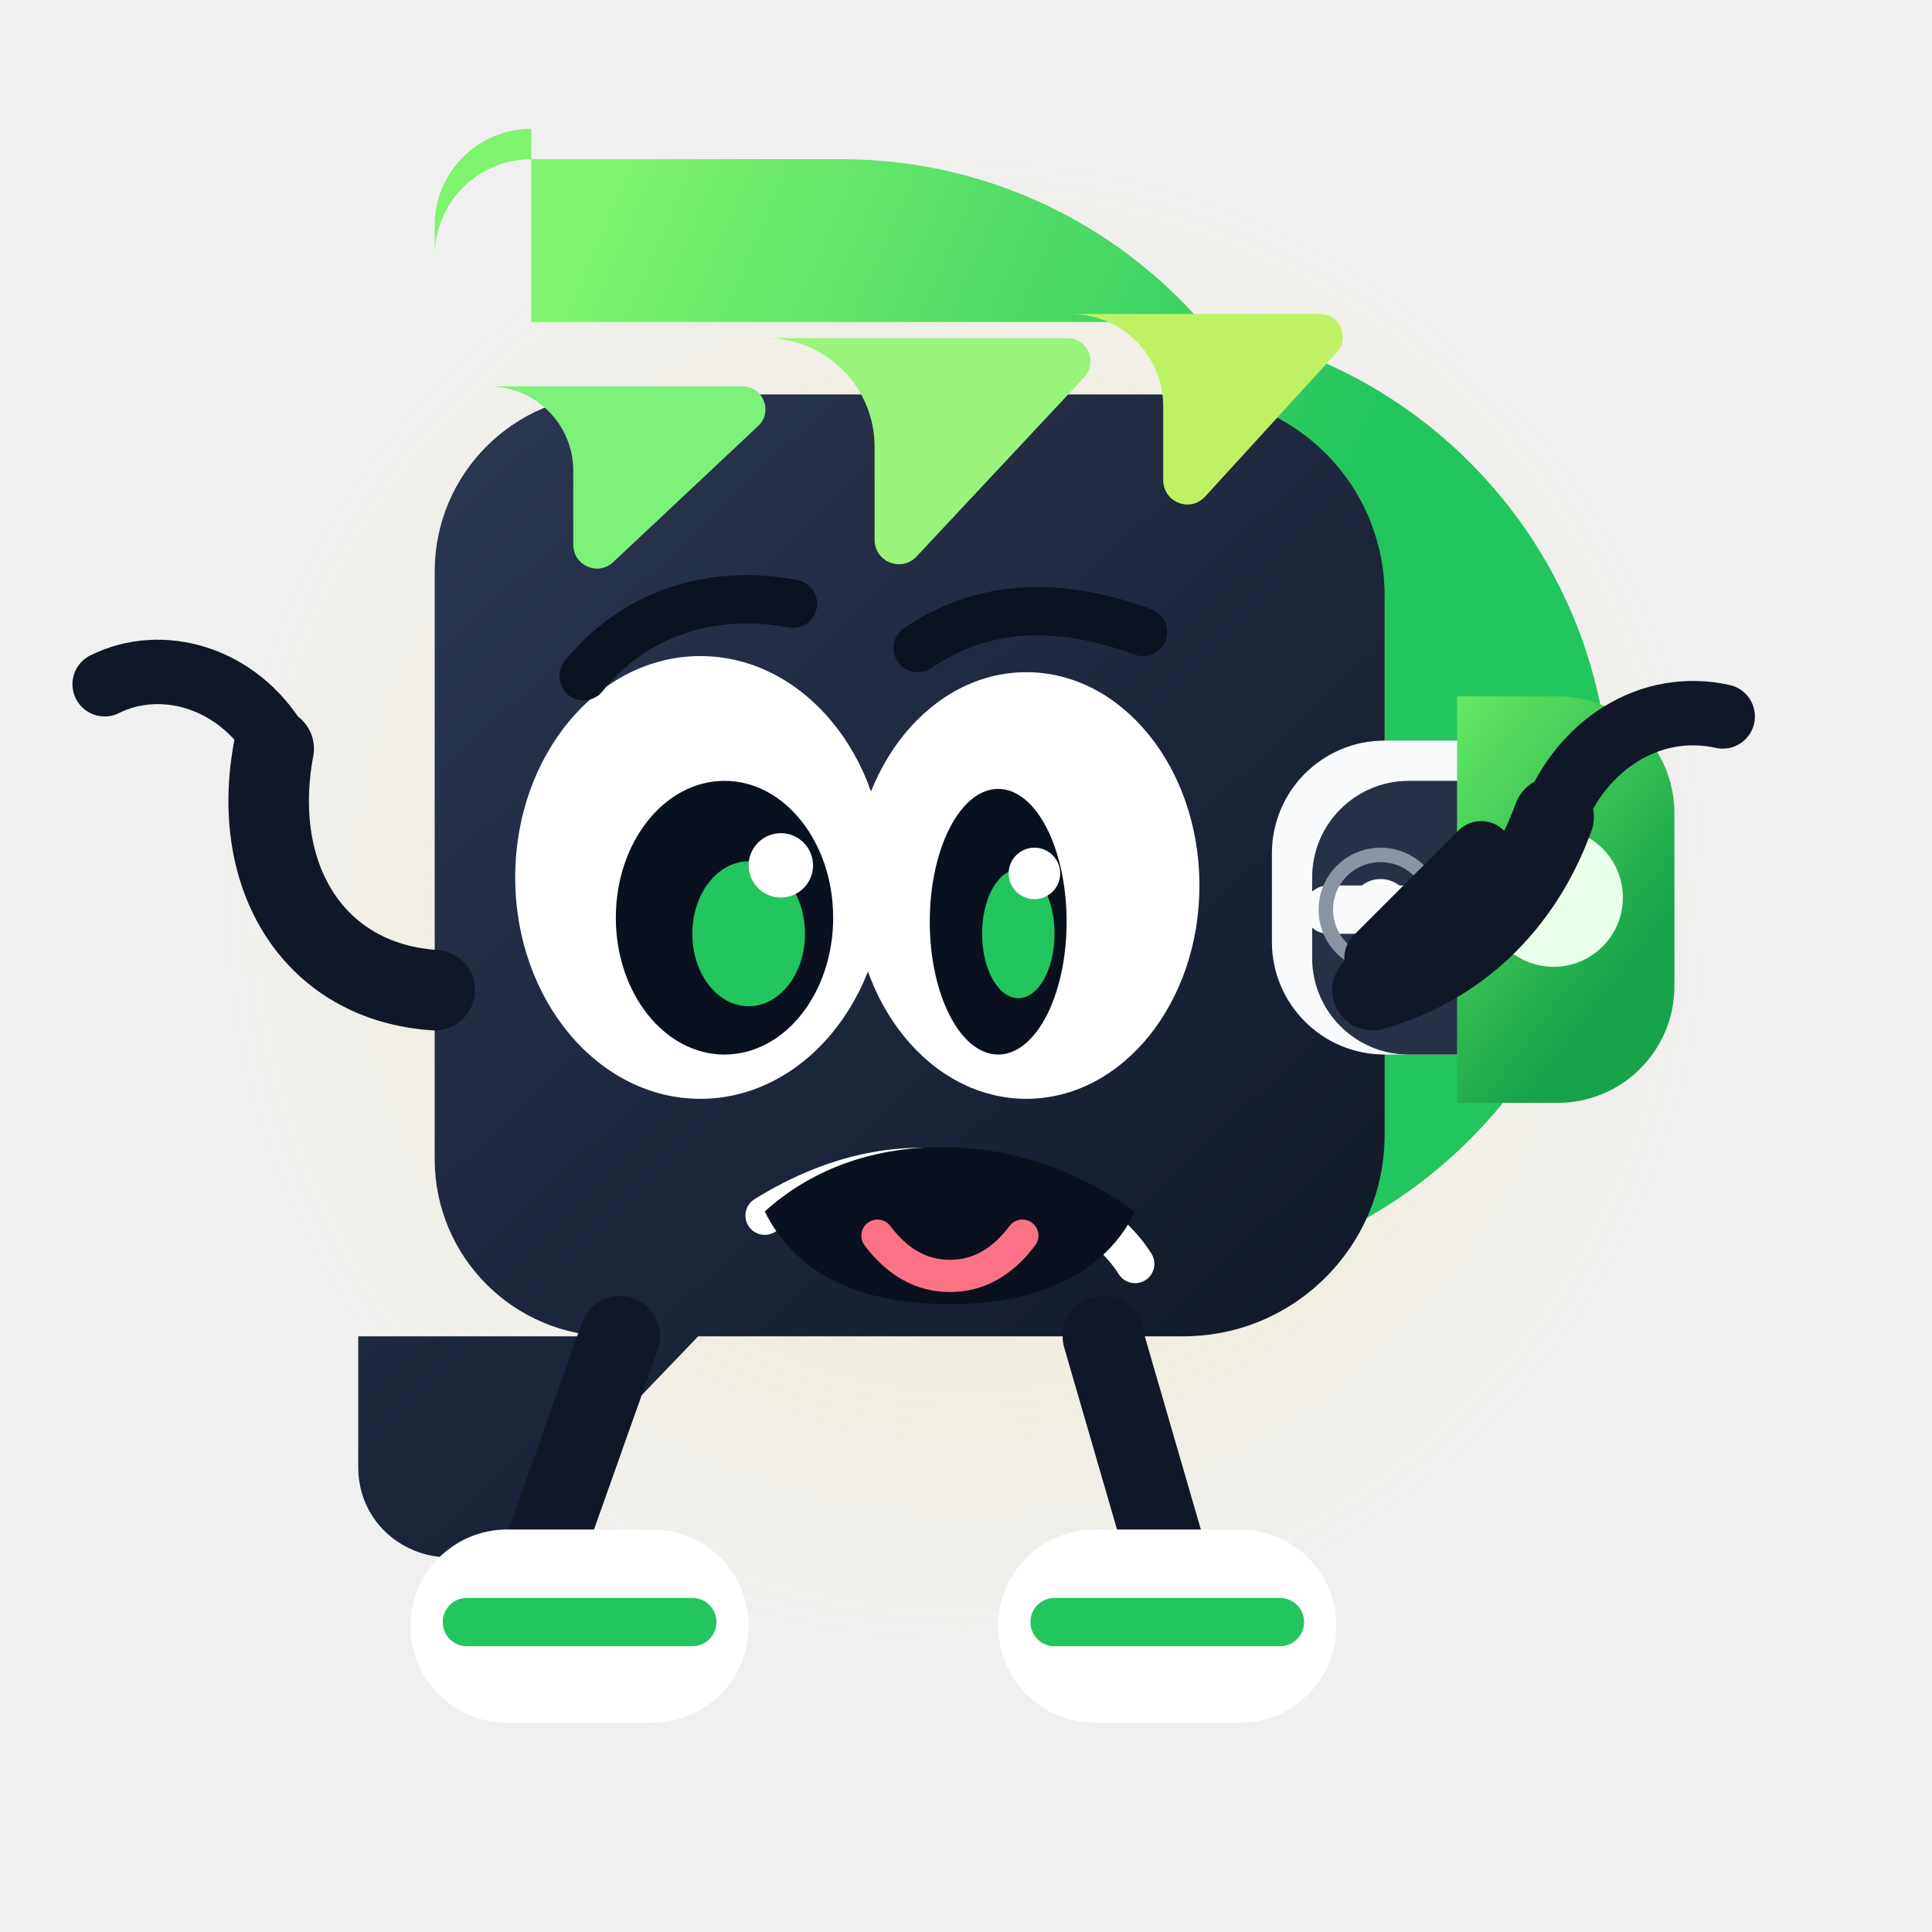
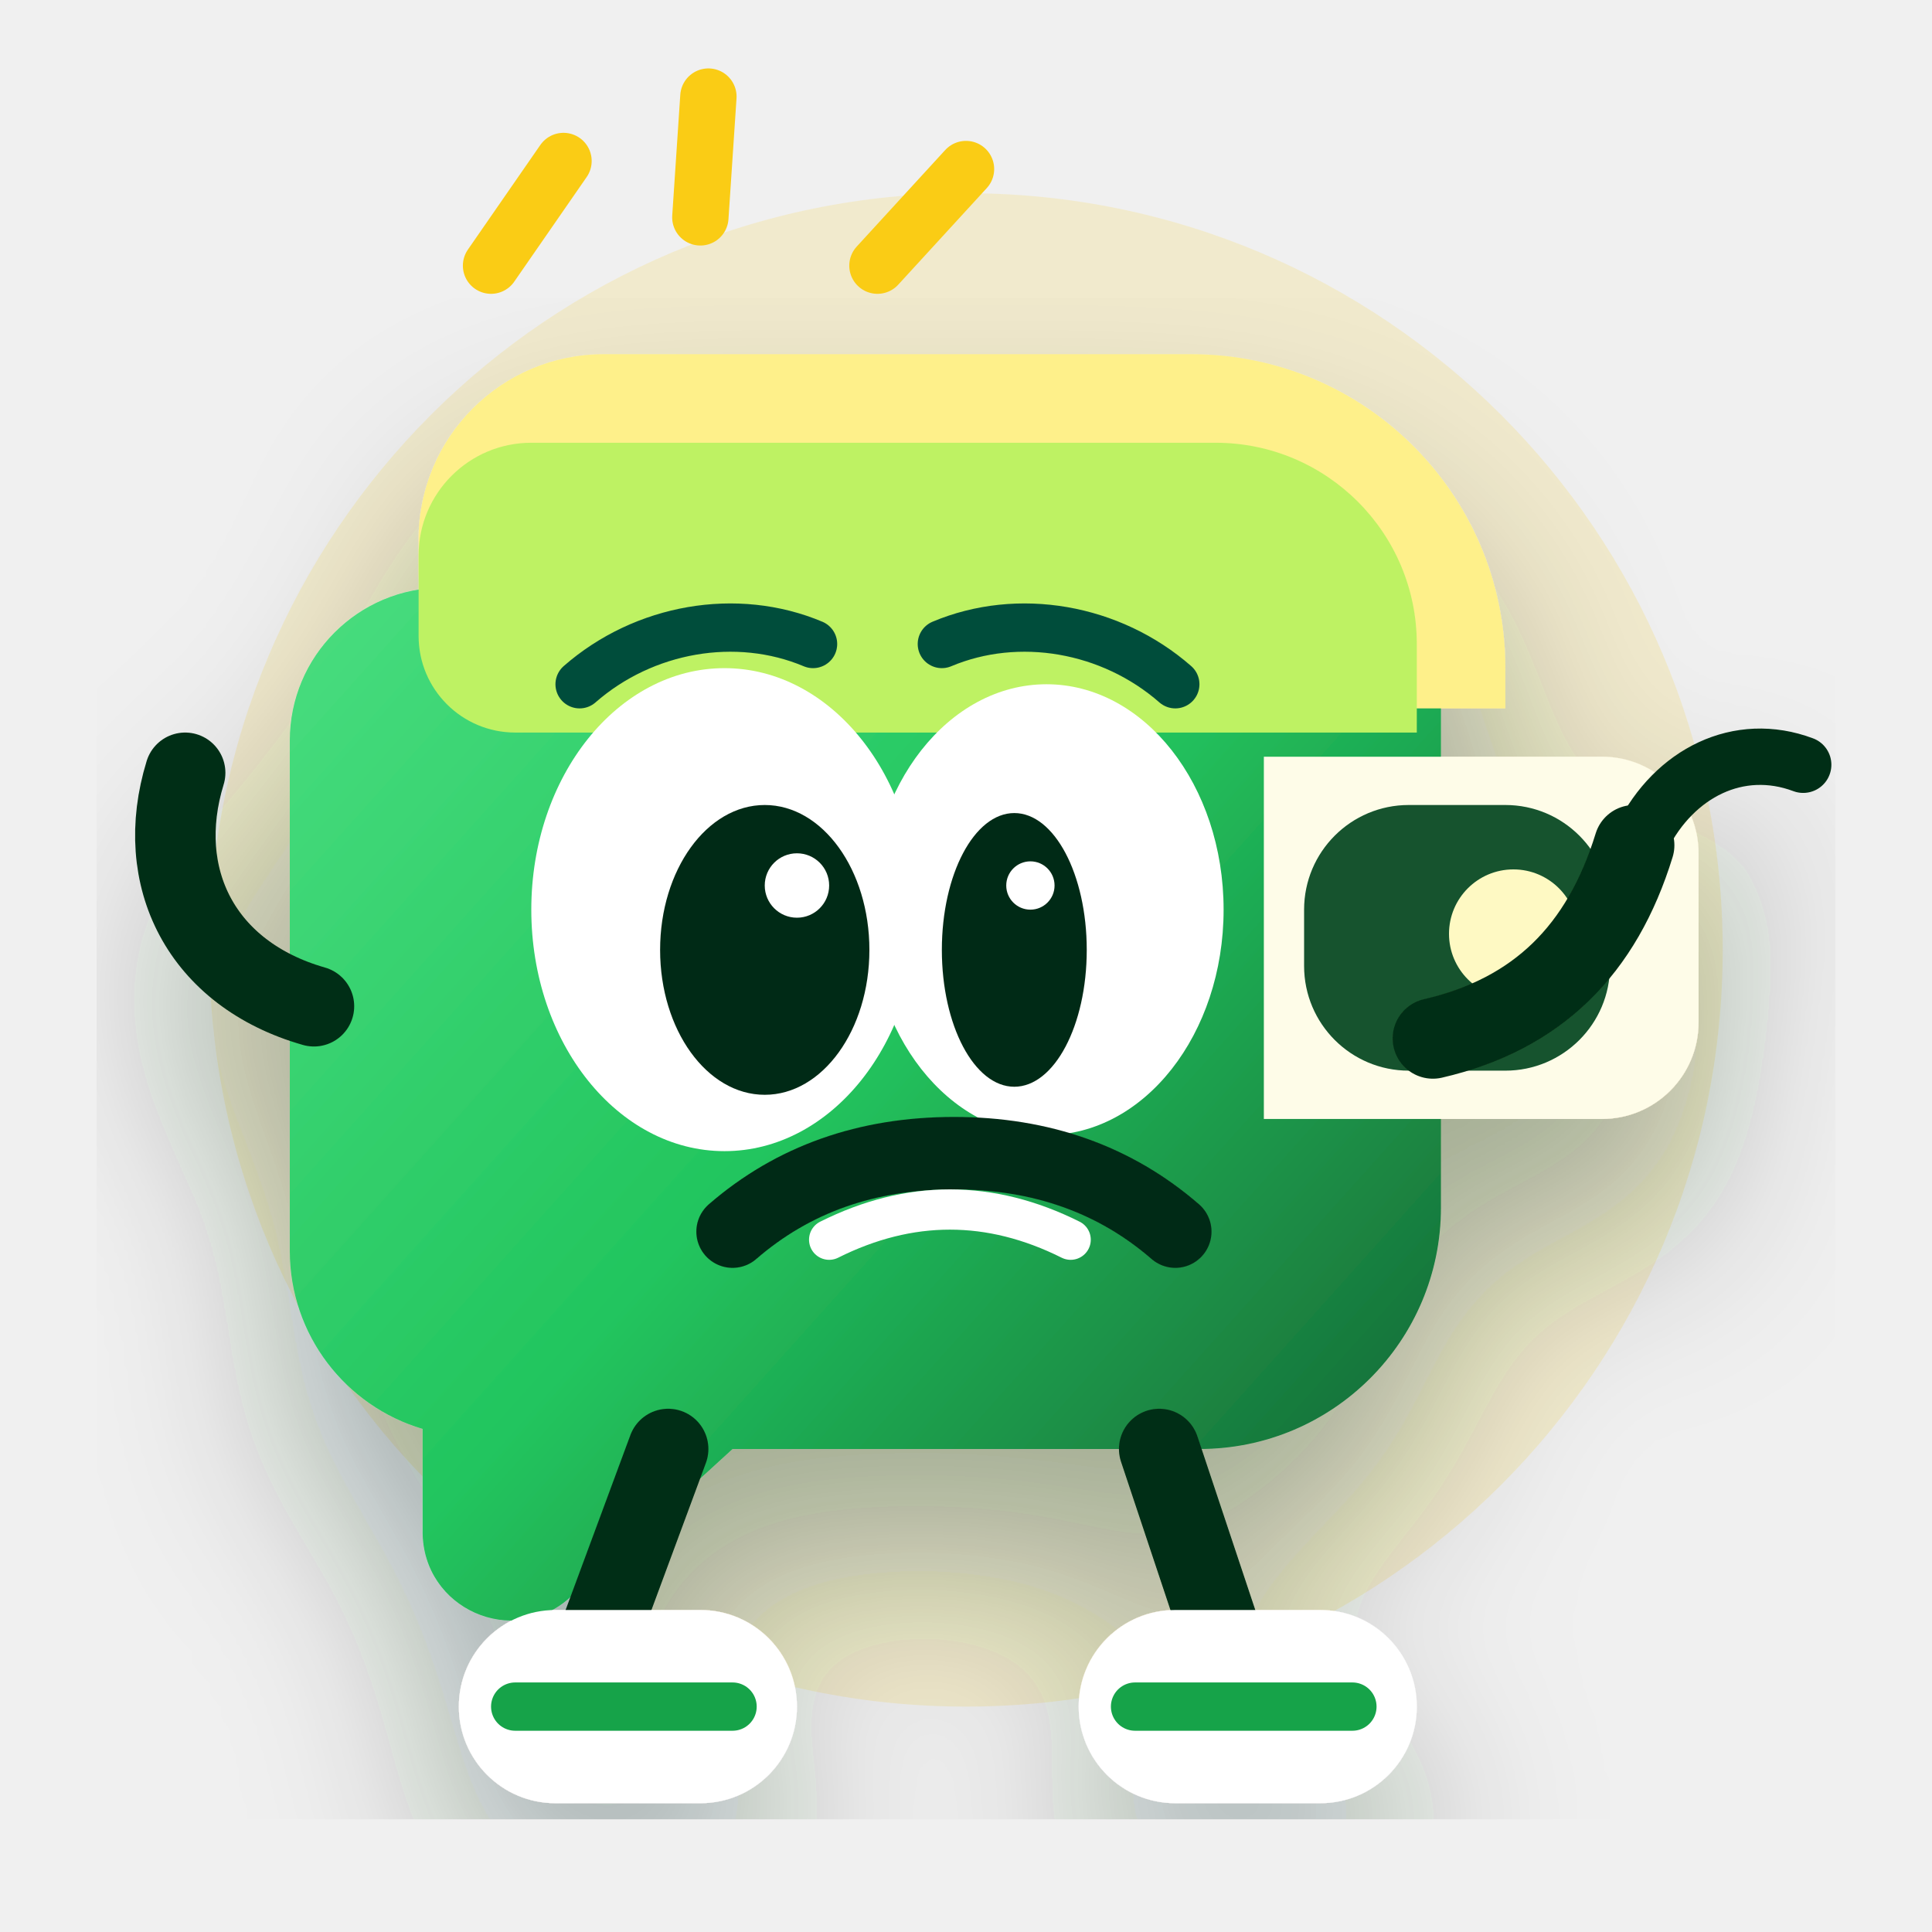
<svg xmlns="http://www.w3.org/2000/svg" width="240" height="240" viewBox="0 0 240 240" fill="none">
  <defs>
-     <linearGradient id="alertBody" x1="55" y1="62" x2="166" y2="180" gradientUnits="userSpaceOnUse">
-       <stop stop-color="#2A3550" />
-       <stop offset="1" stop-color="#0F1726" />
+     <linearGradient id="bodyAlert" x1="48" y1="58" x2="184" y2="180" gradientUnits="userSpaceOnUse">
+       <stop stop-color="#4ADE80" />
+       <stop offset=".5" stop-color="#22C55E" />
+       <stop offset="1" stop-color="#166534" />
    </linearGradient>
-     <linearGradient id="alertFlap" x1="70" y1="34" x2="162" y2="74" gradientUnits="userSpaceOnUse">
-       <stop stop-color="#7FF46E" />
-       <stop offset="1" stop-color="#22C55E" />
-     </linearGradient>
-     <linearGradient id="alertTab" x1="162" y1="92" x2="201" y2="122" gradientUnits="userSpaceOnUse">
-       <stop stop-color="#7CFF6B" />
-       <stop offset="1" stop-color="#16A34A" />
-     </linearGradient>
-     <radialGradient id="alertGlow" cx="0" cy="0" r="1" gradientUnits="userSpaceOnUse" gradientTransform="translate(120 112) rotate(90) scale(96)">
-       <stop stop-color="#FACC15" stop-opacity=".18" />
-       <stop offset="1" stop-color="#FACC15" stop-opacity="0" />
-     </radialGradient>
-     <filter id="alertShadow" x="18" y="26" width="204" height="198" filterUnits="userSpaceOnUse" color-interpolation-filters="sRGB">
-       <feFlood flood-opacity="0" result="BackgroundImageFix" />
-       <feColorMatrix in="SourceAlpha" type="matrix" values="0 0 0 0 0 0 0 0 0 0 0 0 0 0 0 0 0 0 127 0" result="hardAlpha" />
-       <feOffset dy="14" />
-       <feGaussianBlur stdDeviation="12" />
-       <feColorMatrix type="matrix" values="0 0 0 0 0.02 0 0 0 0 0.051 0 0 0 0 0.133 0 0 0 0.34 0" />
-       <feBlend in2="BackgroundImageFix" result="effect1_dropShadow_1_1" />
-       <feBlend in="SourceGraphic" in2="effect1_dropShadow_1_1" result="shape" />
+     <filter id="shadowAlert" x="12" y="22" width="216" height="204" filterUnits="userSpaceOnUse" color-interpolation-filters="sRGB">
+       <feDropShadow dx="0" dy="15" stdDeviation="12" flood-color="#052E16" flood-opacity=".32" />
    </filter>
+     <style>
+       .blink{transform-origin:center;animation:blinkAlert 3.6s infinite}
+       @keyframes blinkAlert{0%,88%,100%{transform:scaleY(1)}92%{transform:scaleY(.1)}}
+     </style>
  </defs>
-   <circle cx="120" cy="112" r="92" fill="url(#alertGlow)" />
-   <path d="M66 40H140.5C173.361 40 200 66.639 200 99.5C200 132.361 173.361 159 140.5 159H126.455C122.855 159 121.026 154.638 123.525 152.055L142.52 132.414C156.304 118.16 164.015 99.107 164.015 79.278C164.015 46.417 137.376 19.778 104.515 19.778H66C59.373 19.778 54 25.151 54 31.778V28C54 21.373 59.373 16 66 16V40Z" fill="url(#alertFlap)" />
-   <path d="M54 71C54 58.85 63.85 49 76 49H147C160.807 49 172 60.193 172 74V141C172 154.807 160.807 166 147 166H86.734L63.719 189.982C56.721 197.278 44.5 192.32 44.5 182.211V166H76C63.85 166 54 156.15 54 144V71Z" fill="url(#alertBody)" />
-   <rect x="158" y="92" width="44" height="39" rx="14" fill="#F8FAFC" />
-   <rect x="163" y="97" width="39" height="34" rx="12" fill="#263147" />
-   <path d="M165 113H185.5" stroke="#F8FAFC" stroke-width="6" stroke-linecap="round" />
-   <circle cx="171.5" cy="113" r="3.8" fill="#F8FAFC" />
-   <circle cx="171.5" cy="113" r="6.8" stroke="#8A94A3" stroke-width="1.8" />
-   <path d="M181 86.5H193.5C201.508 86.5 208 92.992 208 101V122.5C208 130.508 201.508 137 193.5 137H181V86.5Z" fill="url(#alertTab)" />
-   <circle cx="193" cy="111.5" r="8.6" fill="#E8FFE8" />
-   <path d="M59 48H92.228C94.829 48 96.068 51.152 94.172 52.932L76.177 69.828C74.291 71.599 71.214 70.26 71.214 67.674V58.5C71.214 52.701 66.513 48 60.714 48H59Z" fill="#7DF178" />
-   <path d="M91 42H132.6C135.129 42 136.402 45.033 134.675 46.879L113.866 69.124C111.992 71.127 108.643 69.801 108.643 67.057V55.5C108.643 48.044 102.599 42 95.143 42H91Z" fill="#9AF47C" />
-   <path d="M126 39H163.958C166.443 39 167.735 41.946 166.06 43.781L149.711 61.68C147.851 63.716 144.5 62.399 144.5 59.641V50.5C144.5 44.149 139.351 39 133 39H126Z" fill="#BEF264" />
-   <ellipse cx="87" cy="109" rx="23" ry="27.5" fill="#fff" />
-   <ellipse cx="127.5" cy="110" rx="21.5" ry="26.5" fill="#fff" />
-   <ellipse cx="90" cy="114" rx="13.5" ry="17" fill="#09111F" />
-   <ellipse cx="124" cy="114.5" rx="8.5" ry="16.5" fill="#09111F" />
-   <ellipse cx="93" cy="116" rx="7" ry="9" fill="#22C55E" />
-   <ellipse cx="126.5" cy="116" rx="4.5" ry="8" fill="#22C55E" />
-   <circle cx="97" cy="107.5" r="4" fill="#fff" />
-   <circle cx="128.5" cy="108.5" r="3.2" fill="#fff" />
-   <path d="M72.5 84C78.5 76.5 88 73 98.5 75" stroke="#0B1220" stroke-width="6" stroke-linecap="round" />
-   <path d="M114 80.5C121.833 75.167 131.167 74.5 142 78.5" stroke="#0B1220" stroke-width="6" stroke-linecap="round" />
-   <path d="M95 151C104.167 145.333 113.333 143.667 122.5 146C131.667 148.333 137.833 152 141 157" stroke="#fff" stroke-width="4.8" stroke-linecap="round" />
-   <path d="M95 150.5C100.5 145.5 108 142.5 117 142.5C126 142.5 134 145.5 141 150.5C137.5 157.833 129.5 162 118 162C106.5 162 98.833 158.167 95 150.5Z" fill="#09111F" />
-   <path d="M109 153.5C111.5 156.833 114.5 158.5 118 158.5C121.5 158.5 124.5 156.833 127 153.5" stroke="#FB7185" stroke-width="4" stroke-linecap="round" />
-   <path d="M54 123C39 122 31 109 34 93" stroke="#101726" stroke-width="10" stroke-linecap="round" />
-   <path d="M34.5 92.5C29.5 84 20 81.5 13 85" stroke="#101726" stroke-width="8" stroke-linecap="round" />
-   <path d="M170.5 123C181 120 189 112.5 193 101.5" stroke="#101726" stroke-width="10" stroke-linecap="round" />
-   <path d="M193 101.5C196.5 92.5 205 87 214 89" stroke="#101726" stroke-width="8" stroke-linecap="round" />
-   <path d="M171 119L184 106" stroke="#101726" stroke-width="8" stroke-linecap="round" />
-   <path d="M77 166L66 197" stroke="#101726" stroke-width="10" stroke-linecap="round" />
-   <path d="M137 166L146 197" stroke="#101726" stroke-width="10" stroke-linecap="round" />
-   <rect x="51" y="190" width="42" height="24" rx="12" fill="#fff" />
-   <rect x="124" y="190" width="42" height="24" rx="12" fill="#fff" />
-   <path d="M58 201.5H86" stroke="#22C55E" stroke-width="6" stroke-linecap="round" />
-   <path d="M131 201.5H159" stroke="#22C55E" stroke-width="6" stroke-linecap="round" />
+   <circle cx="120" cy="118" r="94" fill="#FACC15" opacity=".16" />
+   <g filter="url(#shadowAlert)">
+     <path d="M55 73C55 59.745 65.745 49 79 49H146C164.225 49 179 63.775 179 82V150C179 166.569 165.569 180 149 180H91L70.84 198.41C63.779 204.859 52.5 199.849 52.5 190.281V177.5C42.948 174.68 36 165.84 36 155.375V92C36 81.507 44.507 73 55 73Z" fill="url(#bodyAlert)" />
+     <path d="M75 44H148C169.539 44 187 61.461 187 83V88H69C59.611 88 52 80.389 52 71V67C52 54.297 62.297 44 75 44Z" fill="#FEF08A" />
+     <path d="M66 55H151C164.807 55 176 66.193 176 80V91H64C57.373 91 52 85.627 52 79V69C52 61.268 58.268 55 66 55Z" fill="#BEF264" />
+     <path d="M157 94H199C205.627 94 211 99.373 211 106V127C211 133.627 205.627 139 199 139H157V94Z" fill="#FEFCE8" />
+     <rect x="162" y="100" width="38" height="33" rx="13" fill="#14532D" />
+     <circle cx="188" cy="116" r="8" fill="#FEF9C3" />
+     <ellipse class="blink" cx="90" cy="113" rx="24" ry="30" fill="#FFFFFF" />
+     <ellipse class="blink" cx="130" cy="113" rx="22" ry="28" fill="#FFFFFF" />
+     <ellipse cx="95" cy="118" rx="13" ry="18" fill="#062A18" />
+     <ellipse cx="126" cy="118" rx="9" ry="17" fill="#062A18" />
+     <circle cx="99" cy="110" r="4" fill="#FFFFFF" />
+     <circle cx="128" cy="110" r="3" fill="#FFFFFF" />
+     <path d="M72 85C80 78 91.5 76 101 80" stroke="#064E3B" stroke-width="6" stroke-linecap="round" />
+     <path d="M117 80C126.5 76 138 78 146 85" stroke="#064E3B" stroke-width="6" stroke-linecap="round" />
+     <path d="M91 153C98.5 146.5 107.667 143.25 118.5 143.25C129.333 143.25 138.5 146.5 146 153" stroke="#062A18" stroke-width="9" stroke-linecap="round" />
+     <path d="M103 154C113 149 123 149 133 154" stroke="#FFFFFF" stroke-width="5" stroke-linecap="round" />
+     <path d="M39 125C25 121 19 109 23 96" stroke="#052E16" stroke-width="10" stroke-linecap="round" />
+     <path d="M178 129C191 126 199 118 203 105" stroke="#052E16" stroke-width="10" stroke-linecap="round" />
+     <path d="M204 104C208 96 216 92 224 95" stroke="#052E16" stroke-width="7" stroke-linecap="round" />
+     <path d="M83 180L73 207" stroke="#052E16" stroke-width="10" stroke-linecap="round" />
+     <path d="M144 180L153 207" stroke="#052E16" stroke-width="10" stroke-linecap="round" />
+     <rect x="57" y="200" width="42" height="24" rx="12" fill="#FFFFFF" />
+     <rect x="134" y="200" width="42" height="24" rx="12" fill="#FFFFFF" />
+     <path d="M64 212H91" stroke="#16A34A" stroke-width="6" stroke-linecap="round" />
+     <path d="M141 212H168" stroke="#16A34A" stroke-width="6" stroke-linecap="round" />
+   </g>
+   <path d="M61 33L70 20" stroke="#FACC15" stroke-width="7" stroke-linecap="round" />
+   <path d="M87 27L88 12" stroke="#FACC15" stroke-width="7" stroke-linecap="round" />
+   <path d="M109 33L120 21" stroke="#FACC15" stroke-width="7" stroke-linecap="round" />
</svg>
